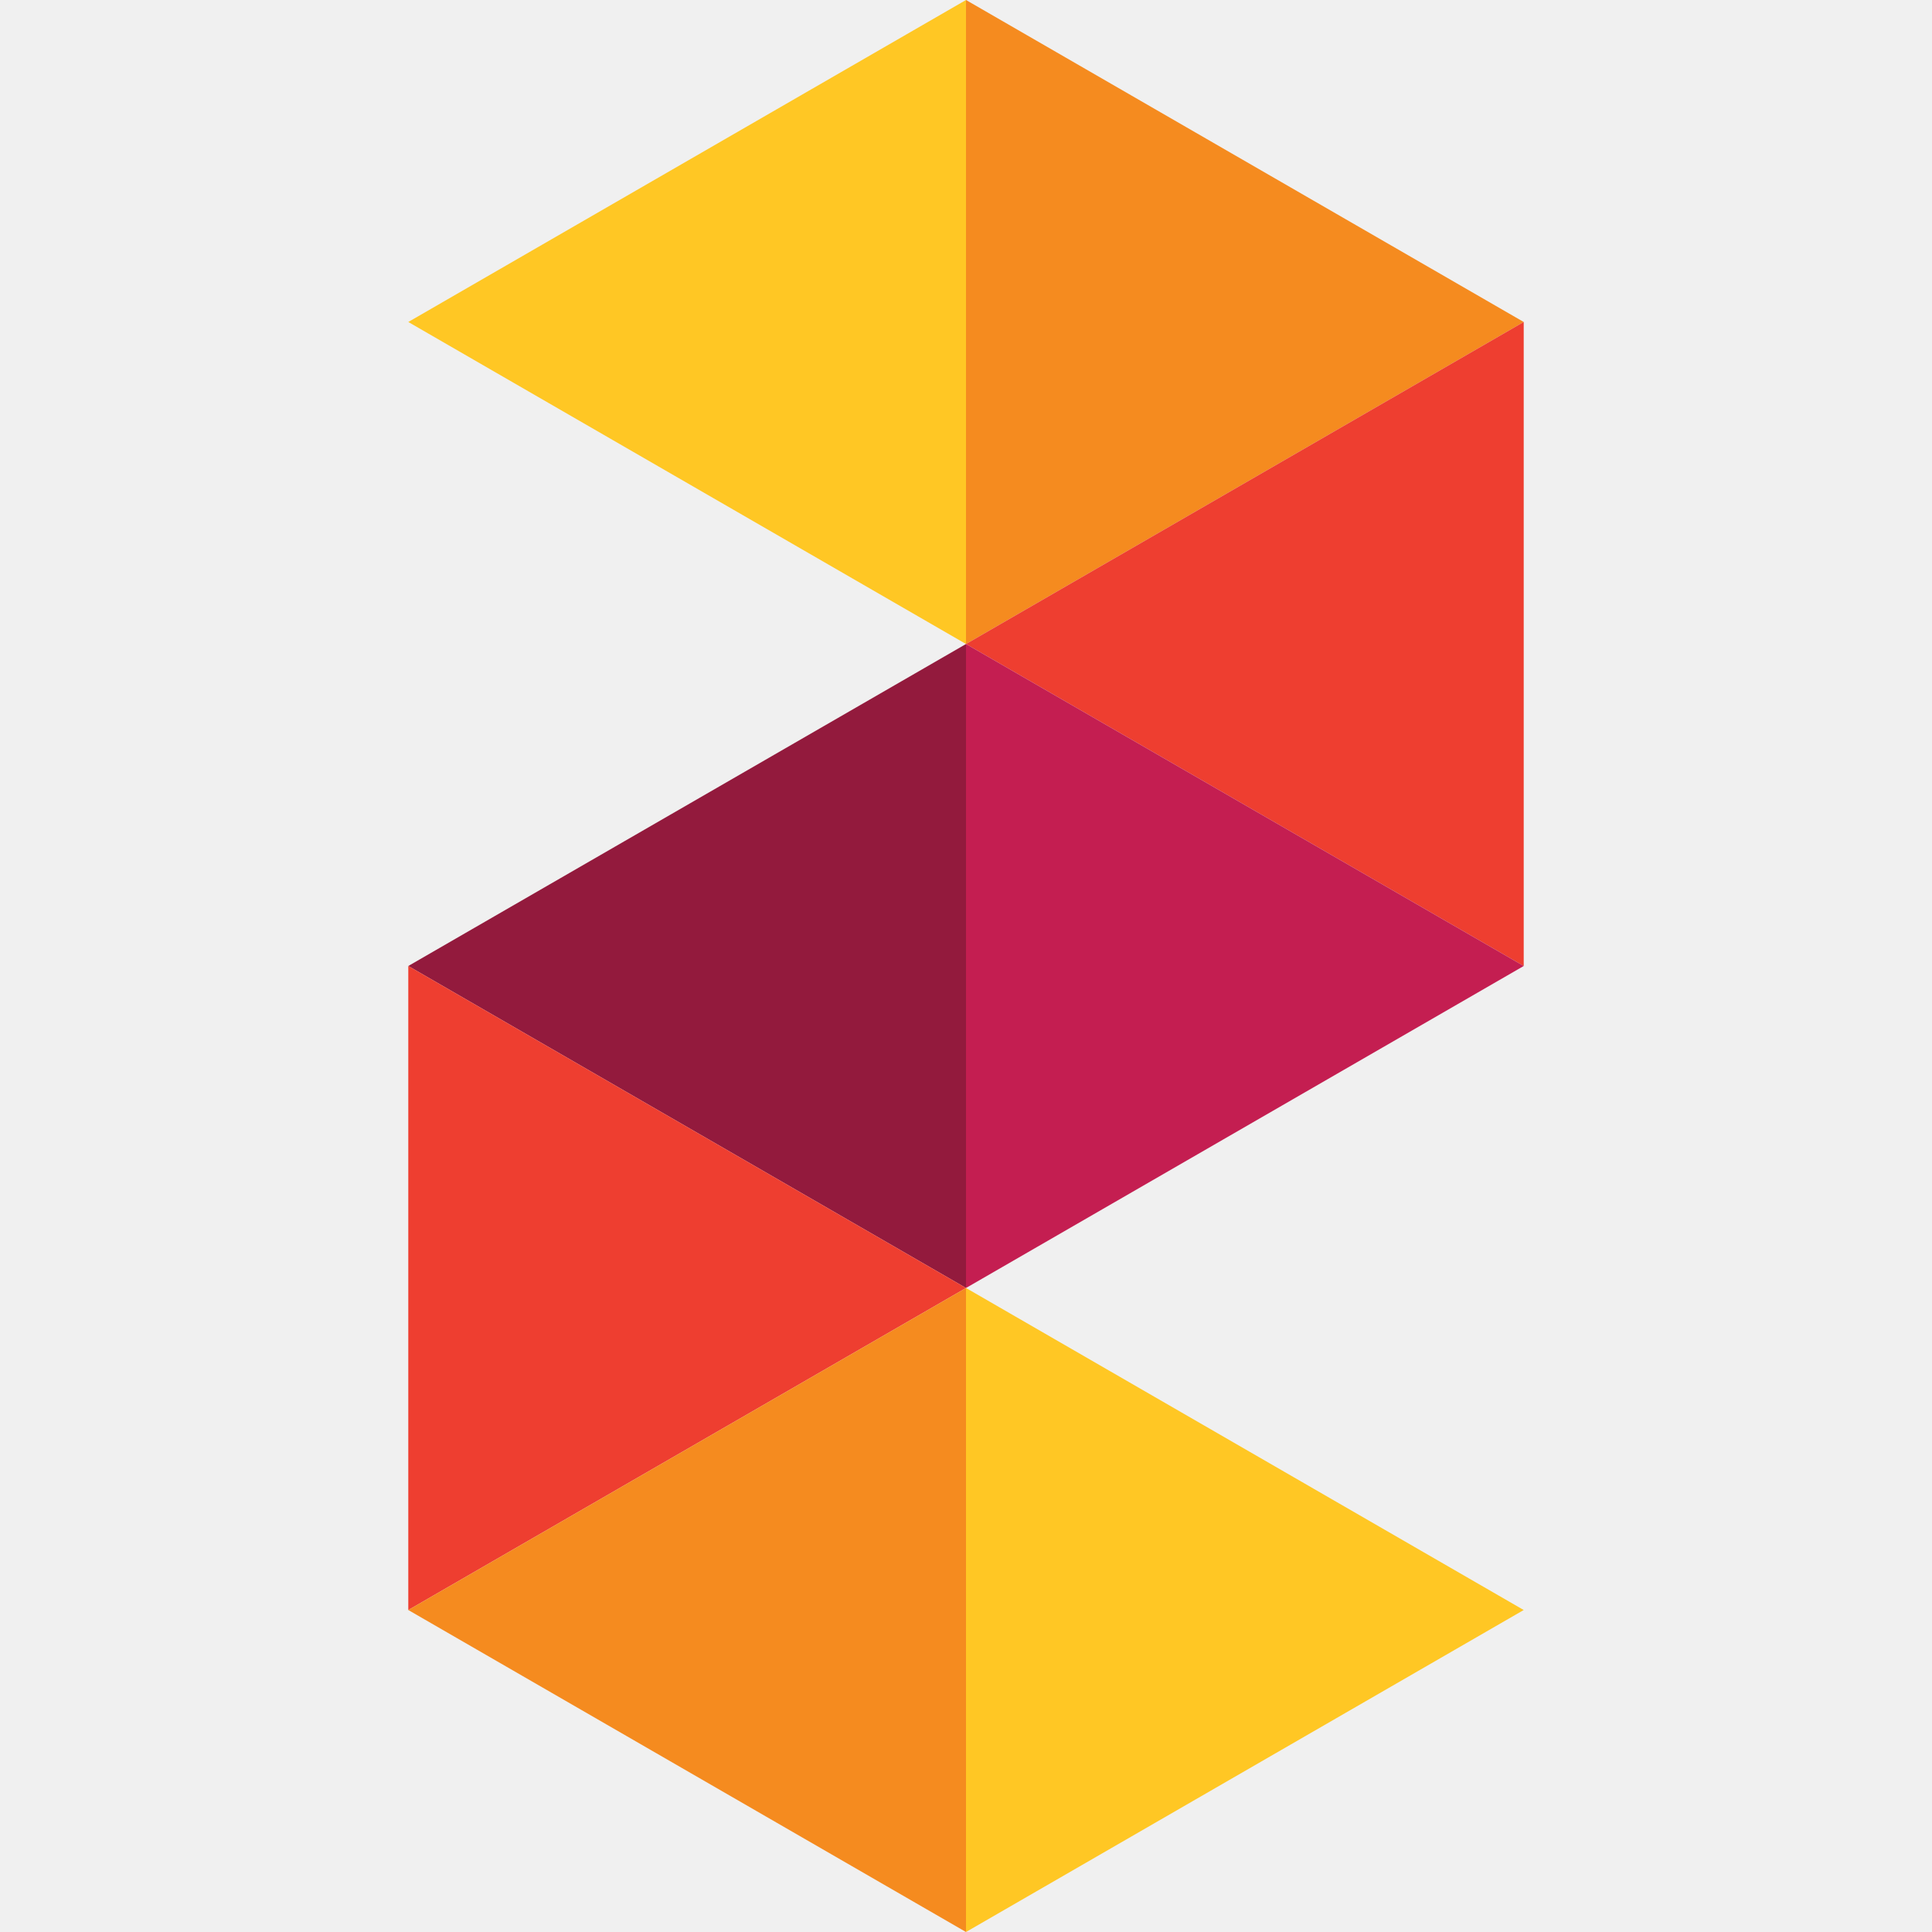
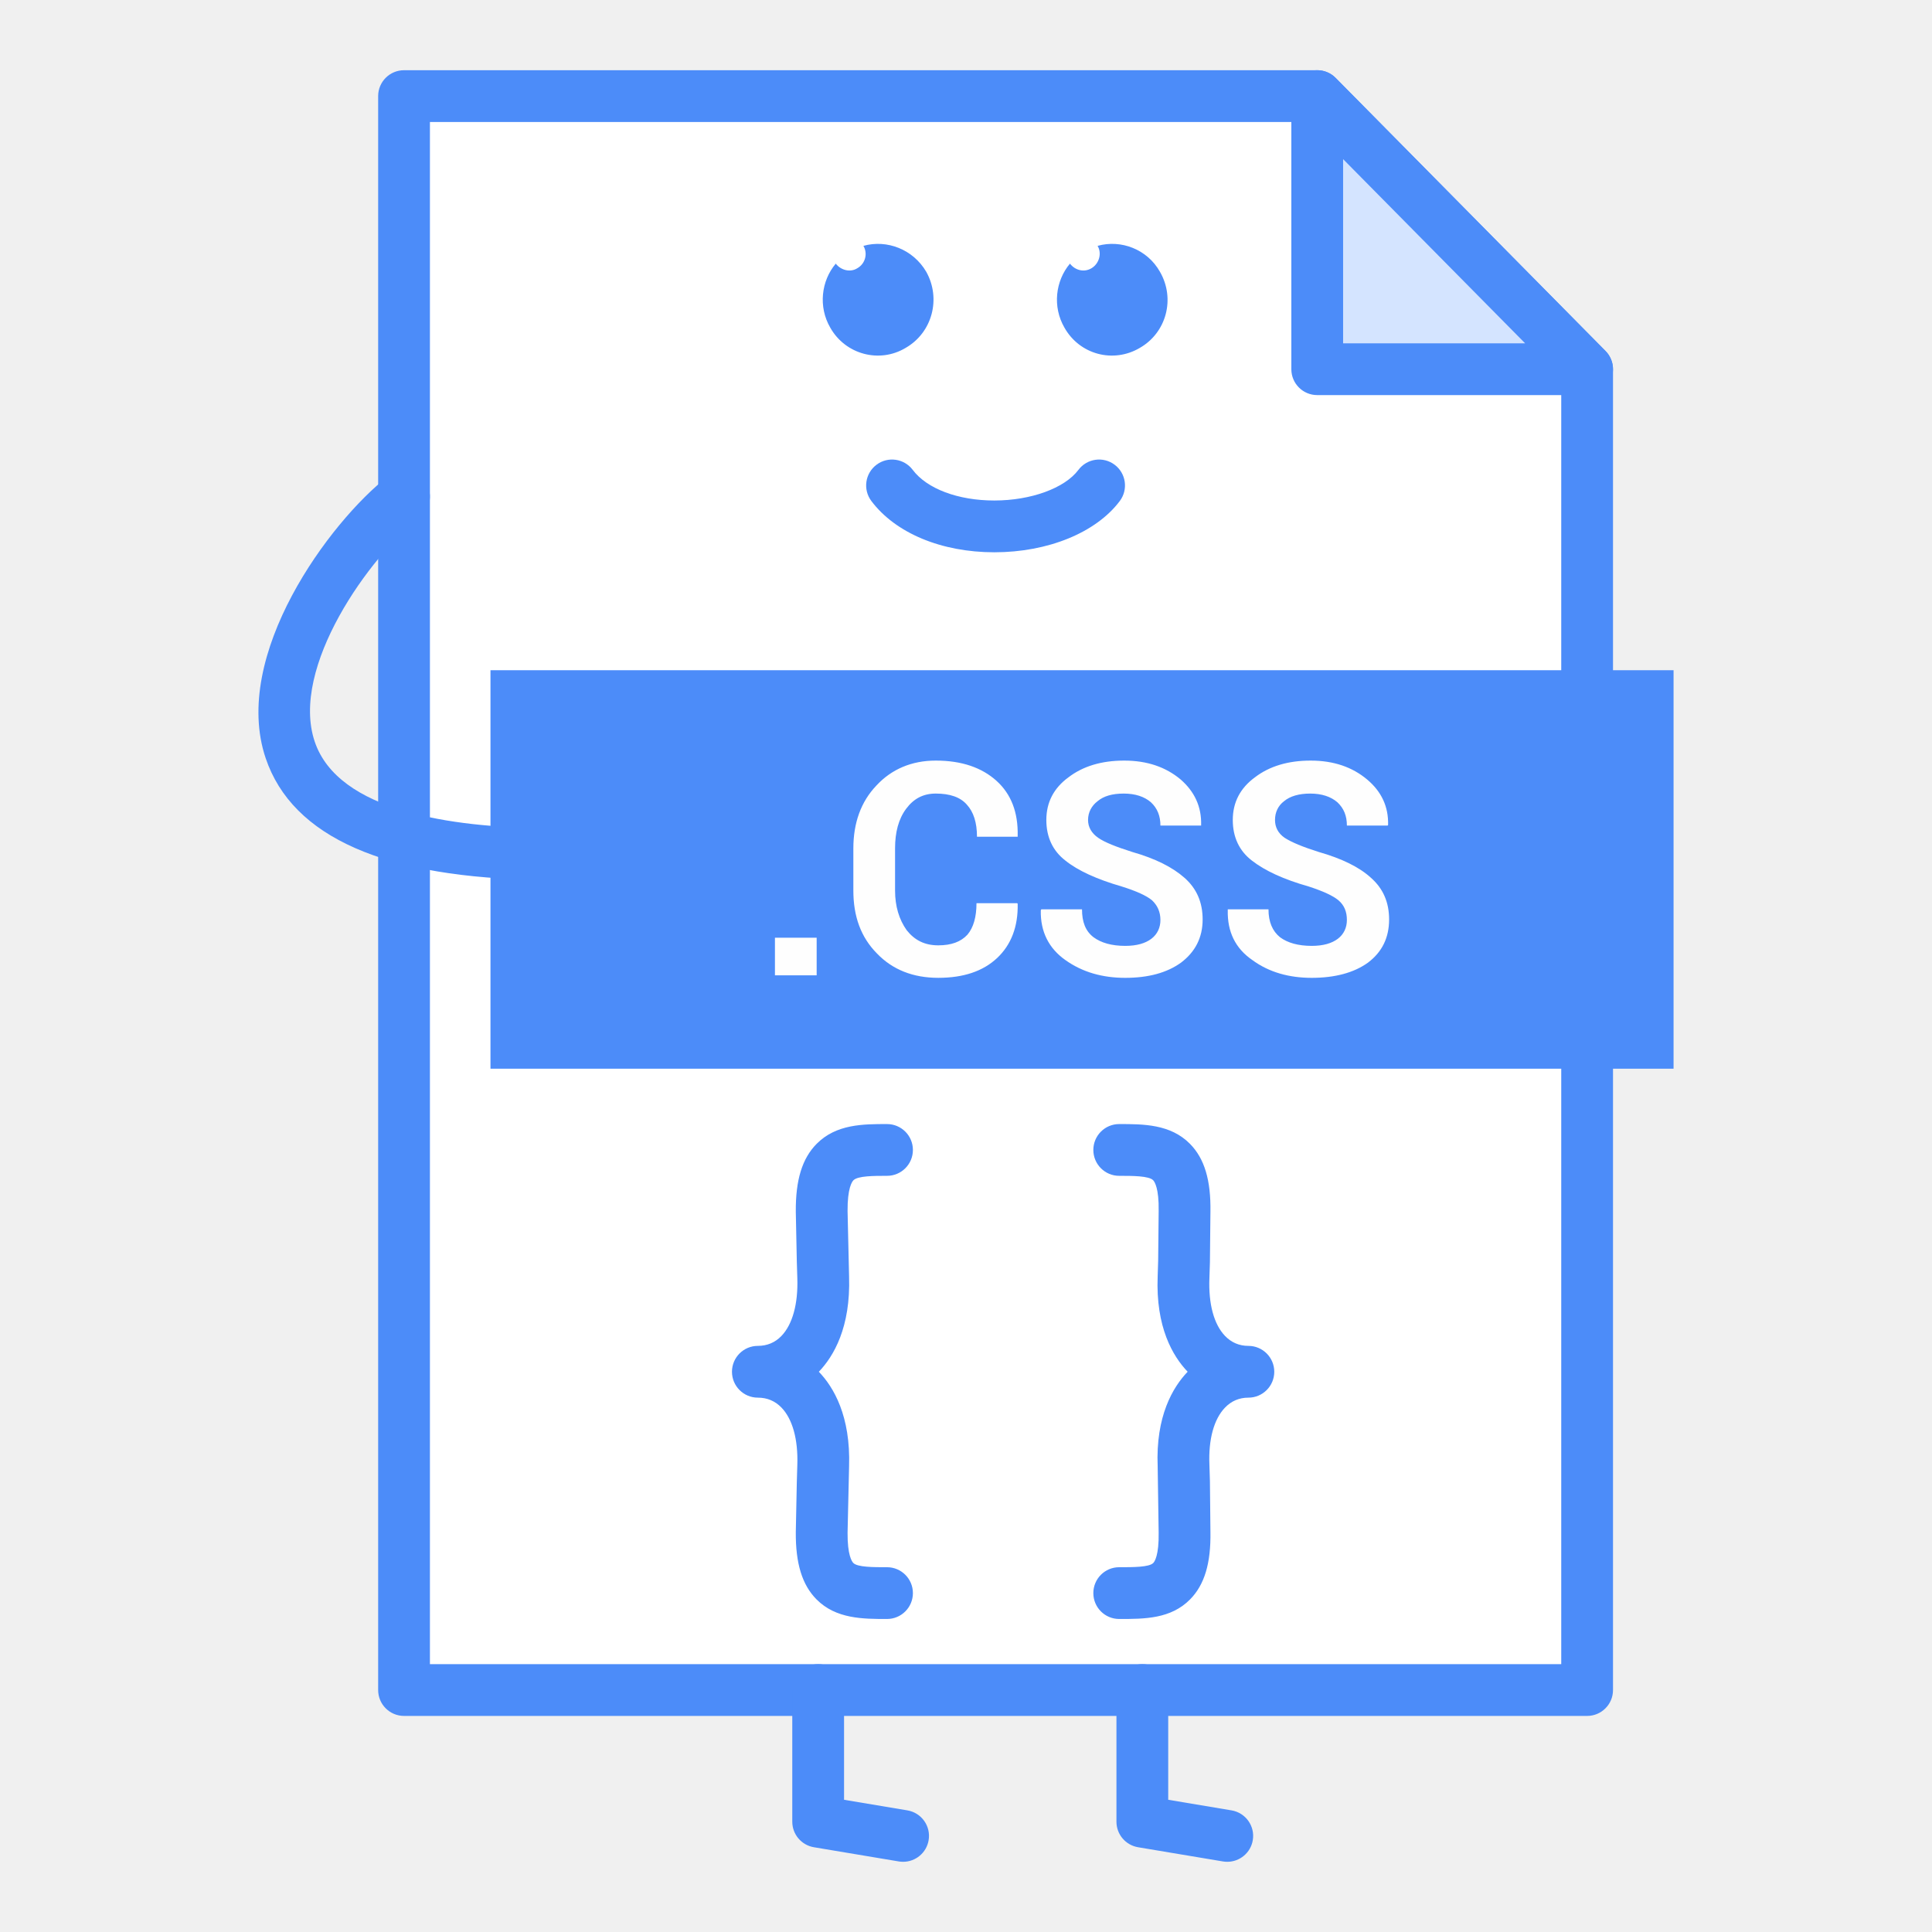
- <svg xmlns="http://www.w3.org/2000/svg" id="Layer_1" data-name="Layer 1" viewBox="0 0 512 512">
-   <defs>
-     <style>
-       .cls-1 {
-         fill: #ffc724;
-       }
- 
-       .cls-2 {
-         fill: #f58b1f;
-       }
- 
-       .cls-3 {
-         fill: #ee3e30;
-       }
- 
-       .cls-4 {
-         fill: #931a3d;
-       }
- 
-       .cls-5 {
-         fill: #c41e51;
-       }
-     </style>
-   </defs>
-   <g id="_Group_" data-name="&lt;Group&gt;">
-     <g id="_Group_2" data-name="&lt;Group&gt;">
-       <g id="_Group_3" data-name="&lt;Group&gt;">
-         <polygon id="_Path_" data-name="&lt;Path&gt;" class="cls-1" points="108.2 85.33 256 0 256 170.67 108.2 85.33" />
-         <polyline id="_Path_2" data-name="&lt;Path&gt;" class="cls-2" points="403.8 85.33 256 0 256 170.67 403.8 85.33" />
-         <polyline id="_Path_3" data-name="&lt;Path&gt;" class="cls-3" points="403.8 256 403.8 85.33 256 170.67" />
-         <polygon id="_Path_4" data-name="&lt;Path&gt;" class="cls-4" points="108.2 256 256 341.33 256 170.67 108.2 256" />
-         <polygon id="_Path_5" data-name="&lt;Path&gt;" class="cls-5" points="256 170.67 256 341.33 403.8 256 256 170.67" />
-       </g>
-       <g id="_Group_4" data-name="&lt;Group&gt;">
-         <polygon id="_Path_6" data-name="&lt;Path&gt;" class="cls-3" points="108.2 256 108.2 426.67 256 341.33 108.2 256" />
-         <polygon id="_Path_7" data-name="&lt;Path&gt;" class="cls-2" points="108.2 426.67 256 512 256 341.33 108.2 426.67" />
-         <polygon id="_Path_8" data-name="&lt;Path&gt;" class="cls-1" points="256 341.33 256 512 403.8 426.67 256 341.33" />
+ <svg xmlns="http://www.w3.org/2000/svg" width="800px" height="800px" viewBox="0 0 512 512" version="1.1" xml:space="preserve">
+   <g id="file__x2C__css__x2C__web__x2C_">
+     <g id="Layer_101">
+       <g>
+         <g>
+           <polygon points="107.074,25.469 349.079,25.469 420.601,97.844       420.601,447.877 107.074,447.877     " style="fill-rule:evenodd;clip-rule:evenodd;fill:#FFFFFF;" />
+           <path d="M420.601,454.738H107.074c-3.79,0-6.86-3.07-6.86-6.861V25.469c0-3.79,3.07-6.86,6.86-6.86      h242.005c1.831,0,3.593,0.734,4.877,2.038l71.526,72.375c1.267,1.285,1.982,3.02,1.982,4.823v350.033      C427.465,451.668,424.391,454.738,420.601,454.738z M113.934,441.018h299.812V100.662l-67.534-68.333H113.934V441.018z" style="fill:#4C8CF9;" />
+         </g>
+         <g>
+           <rect height="105.601" style="fill-rule:evenodd;clip-rule:evenodd;fill:#4C8CF9;" width="313.529" x="129.982" y="177.616" />
+         </g>
+         <g>
+           <path d="M216.424,258.467h-11.056v-9.958h11.056V258.467z M269.563,239.364l0.134,0.133      c0.133,6.057-1.73,10.897-5.461,14.398c-3.726,3.497-8.92,5.241-15.58,5.241c-6.661,0-12.121-2.148-16.25-6.452      c-4.261-4.304-6.259-9.819-6.259-16.684v-11.168c0-6.722,1.998-12.371,6.125-16.675c3.997-4.309,9.324-6.594,15.718-6.594      c6.924,0,12.251,1.886,16.113,5.382c3.863,3.497,5.727,8.337,5.594,14.527v0.266h-10.786c0-3.763-0.931-6.589-2.663-8.471      c-1.732-2.019-4.529-2.964-8.257-2.964c-3.332,0-5.862,1.349-7.86,4.038c-1.996,2.688-2.93,6.185-2.93,10.489v11.168      c0,4.171,1.067,7.667,3.063,10.494c2.131,2.693,4.795,4.033,8.393,4.033c3.462,0,5.992-0.941,7.725-2.827      c1.6-1.881,2.397-4.708,2.397-8.337H269.563z M307.525,243.801c0-2.147-0.804-3.9-2.263-5.245      c-1.469-1.207-4.13-2.418-7.993-3.629c-6.525-1.886-11.591-4.176-14.922-6.864c-3.327-2.552-5.057-6.186-5.057-10.76      c0-4.708,1.996-8.475,5.859-11.302c3.859-2.955,8.787-4.437,14.784-4.437c6.126,0,11.054,1.748,14.918,4.979      c3.726,3.226,5.593,7.259,5.46,12.104v0.138h-10.787c0-2.561-0.804-4.579-2.533-6.19c-1.73-1.482-4.125-2.29-7.19-2.29      s-5.332,0.674-6.929,2.019c-1.597,1.212-2.528,2.96-2.528,4.979c0,1.886,0.932,3.501,2.666,4.708      c1.729,1.211,4.79,2.418,9.053,3.768c6.126,1.748,10.659,4.038,13.854,6.86c3.193,2.822,4.795,6.456,4.795,11.031      c0,4.841-1.996,8.613-5.727,11.435c-3.73,2.694-8.659,4.034-14.784,4.034c-5.998,0-11.32-1.479-15.854-4.708      c-4.392-3.093-6.653-7.535-6.525-13.179l0.138-0.271h10.783c0,3.363,0.937,5.786,3.065,7.401c2,1.478,4.795,2.285,8.393,2.285      c3.061,0,5.327-0.674,6.924-1.881C306.722,247.573,307.525,245.82,307.525,243.801L307.525,243.801z M356.939,243.801      c0-2.147-0.67-3.9-2.268-5.245c-1.463-1.207-4.129-2.418-7.855-3.629c-6.662-1.886-11.591-4.176-15.05-6.864      c-3.332-2.552-5.066-6.186-5.066-10.76c0-4.708,2.001-8.475,5.864-11.302c3.863-2.955,8.792-4.437,14.784-4.437      c6.126,0,11.054,1.748,14.918,4.979c3.858,3.226,5.727,7.259,5.593,12.104l-0.133,0.138h-10.787c0-2.561-0.799-4.579-2.533-6.19      c-1.73-1.482-4.13-2.29-7.195-2.29c-2.927,0-5.322,0.674-6.919,2.019c-1.602,1.212-2.4,2.96-2.4,4.979      c0,1.886,0.799,3.501,2.528,4.708c1.868,1.211,4.8,2.418,9.059,3.768c6.13,1.748,10.792,4.038,13.853,6.86      c3.198,2.822,4.795,6.456,4.795,11.031c0,4.841-1.863,8.613-5.594,11.435c-3.73,2.694-8.792,4.034-14.917,4.034      c-5.993,0-11.324-1.479-15.721-4.708c-4.524-3.093-6.653-7.535-6.524-13.179v-0.271h10.792c0,3.363,1.064,5.786,3.061,7.401      c1.996,1.478,4.795,2.285,8.393,2.285c3.064,0,5.327-0.674,6.924-1.881C356.141,247.573,356.939,245.82,356.939,243.801      L356.939,243.801z" style="fill:#FEFEFE;" />
+         </g>
+         <g>
+           <path d="M263.498,146.359c-14.009,0-26.188-5.08-32.582-13.591c-2.276-3.028-1.666-7.328,1.365-9.604      c3.028-2.285,7.328-1.666,9.606,1.363c3.761,5.006,12.038,8.112,21.61,8.112c0.004,0,0.009,0,0.018,0      c9.691-0.004,18.639-3.263,22.269-8.108c2.276-3.038,6.575-3.648,9.604-1.372c3.032,2.271,3.647,6.571,1.376,9.604      c-6.286,8.378-19.02,13.591-33.239,13.596C263.516,146.359,263.507,146.359,263.498,146.359z" style="fill:#4C8CF9;" />
+         </g>
+         <g>
+           <path d="M143.971,233.179c-0.023,0-0.046,0-0.069,0c-41.673-0.404-66.398-11.251-73.49-32.235      c-9.243-27.343,17.015-62.73,32.448-74.748c2.992-2.322,7.303-1.785,9.627,1.198c2.328,2.992,1.792,7.3-1.198,9.631      c-13.261,10.324-34.522,39.87-27.88,59.527c6.257,18.506,36.422,22.672,60.626,22.906c3.79,0.037,6.83,3.138,6.793,6.929      C150.791,230.15,147.726,233.179,143.971,233.179z" style="fill:#4C8CF9;" />
+         </g>
+         <g>
+           <polygon points="349.079,97.844 420.601,97.844 349.079,25.469           " style="fill-rule:evenodd;clip-rule:evenodd;fill:#D4E4FF;" />
+           <path d="M420.601,104.704h-71.521c-3.79,0-6.86-3.07-6.86-6.86V25.469c0-2.781,1.68-5.291,4.254-6.346      c2.574-1.065,5.529-0.455,7.483,1.523l71.526,72.375c1.946,1.969,2.515,4.915,1.45,7.466      C425.868,103.043,423.372,104.704,420.601,104.704z M355.938,90.984h48.239l-48.239-48.813V90.984z" style="fill:#4C8CF9;" />
+         </g>
+         <g>
+           <path d="M239.341,493.395c-0.376,0-0.757-0.027-1.143-0.092l-22.509-3.766      c-3.306-0.557-5.727-3.414-5.727-6.77v-34.891c0-3.789,3.07-6.859,6.86-6.859c3.791,0,6.86,3.07,6.86,6.859v29.082l16.783,2.809      c3.737,0.629,6.259,4.162,5.632,7.9C245.538,491.023,242.631,493.395,239.341,493.395z" style="fill:#4C8CF9;" />
+         </g>
+         <g>
+           <path d="M325.25,493.395c-0.376,0-0.762-0.027-1.146-0.092l-22.507-3.766      c-3.309-0.557-5.727-3.414-5.727-6.77v-34.891c0-3.789,3.069-6.859,6.859-6.859s6.86,3.07,6.86,6.859v29.082l16.78,2.809      c3.739,0.629,6.259,4.162,5.635,7.9C331.445,491.023,328.536,493.395,325.25,493.395z" style="fill:#4C8CF9;" />
+         </g>
+         <g>
+           <path d="M290.873,65.155c6.259-1.748,13.188,0.941,16.519,6.86      c4.13,7.131,1.73,16.143-5.332,20.181c-7.057,4.166-15.978,1.748-19.979-5.382c-3.193-5.516-2.396-12.375,1.469-16.95      c1.331,1.748,3.726,2.418,5.727,1.211C291.276,69.863,292.075,67.169,290.873,65.155L290.873,65.155z" style="fill-rule:evenodd;clip-rule:evenodd;fill:#4C8CF9;" />
+         </g>
+         <g>
+           <path d="M228.811,65.155c6.259-1.748,13.185,0.941,16.649,6.86      c3.994,7.131,1.597,16.143-5.462,20.181c-6.924,4.166-15.982,1.748-19.979-5.382c-3.196-5.516-2.397-12.375,1.466-16.95      c1.331,1.748,3.861,2.418,5.727,1.211C229.343,69.863,230.008,67.169,228.811,65.155L228.811,65.155z" style="fill-rule:evenodd;clip-rule:evenodd;fill:#4C8CF9;" />
+         </g>
+         <g>
+           <path d="M296.6,429.047c-3.79,0-6.855-3.07-6.855-6.861c0-3.789,3.065-6.859,6.855-6.859      c3.717,0,7.929,0,9.021-1.115c0.366-0.371,1.532-2.037,1.436-8.053l-0.262-17.537c-0.551-13.313,4.011-20.992,7.93-25.082      c0.009-0.004,0.009-0.008,0.018-0.014c-3.932-4.098-8.498-11.814-7.947-25.297l0.129-4.166l0.133-13.113      c0.102-6.107-1.097-7.805-1.464-8.182c-1.146-1.16-5.497-1.16-8.993-1.16c-3.79,0-6.855-3.07-6.855-6.861      c0-3.789,3.065-6.859,6.855-6.859c6.378,0,13.601,0,18.771,5.258c3.827,3.893,5.543,9.605,5.405,17.988l-0.133,13.113      c0,0.047,0,0.088,0,0.133c0,0.02,0,0.037,0,0.057l-0.138,4.285c-0.275,6.828,1.193,12.242,4.139,15.313      c1.685,1.748,3.763,2.637,6.186,2.637c3.79,0,6.864,3.07,6.864,6.861c0,3.789-3.074,6.859-6.864,6.859      c-2.432,0-4.516,0.891-6.204,2.652c-2.932,3.051-4.396,8.41-4.12,15.088l0.138,4.496c0,0.031,0,0.059,0,0.088      c0,0.031,0,0.063,0,0.096l0.133,13.164c0.138,8.305-1.569,13.99-5.373,17.859C310.273,429.047,303.326,429.047,296.6,429.047z       M235.069,429.047c-6.344,0-13.534,0-18.673-5.182c-3.822-3.854-5.57-9.535-5.501-17.877l0.269-13.256      c0-0.027,0.002-0.055,0.002-0.082l0.133-4.443c0.223-6.768-1.273-12.158-4.21-15.191c-1.684-1.744-3.786-2.625-6.248-2.625      c-3.79,0-6.86-3.07-6.86-6.859c0-3.791,3.07-6.861,6.86-6.861c2.455,0,4.55-0.881,6.227-2.609      c2.951-3.053,4.456-8.494,4.231-15.326l-0.133-4.318c0-0.031-0.002-0.059-0.002-0.092l-0.269-13.168      c-0.069-8.457,1.688-14.166,5.536-18.043c5.183-5.227,12.332-5.227,18.639-5.227c3.79,0,6.86,3.07,6.86,6.859      c0,3.791-3.07,6.861-6.86,6.861c-3.448,0-7.739,0-8.897,1.17c-0.378,0.381-1.608,2.096-1.558,8.186l0.399,17.336      c0.44,13.463-4.096,21.143-8.014,25.227c3.912,4.07,8.455,11.721,8.014,25.113l-0.399,17.543      c-0.048,5.961,1.154,7.648,1.523,8.02c1.115,1.125,5.268,1.125,8.932,1.125c3.79,0,6.86,3.07,6.86,6.859      C241.929,425.977,238.859,429.047,235.069,429.047z" style="fill:#4C8CF9;" />
+         </g>
      </g>
    </g>
  </g>
+   <g id="Layer_1" />
</svg>
